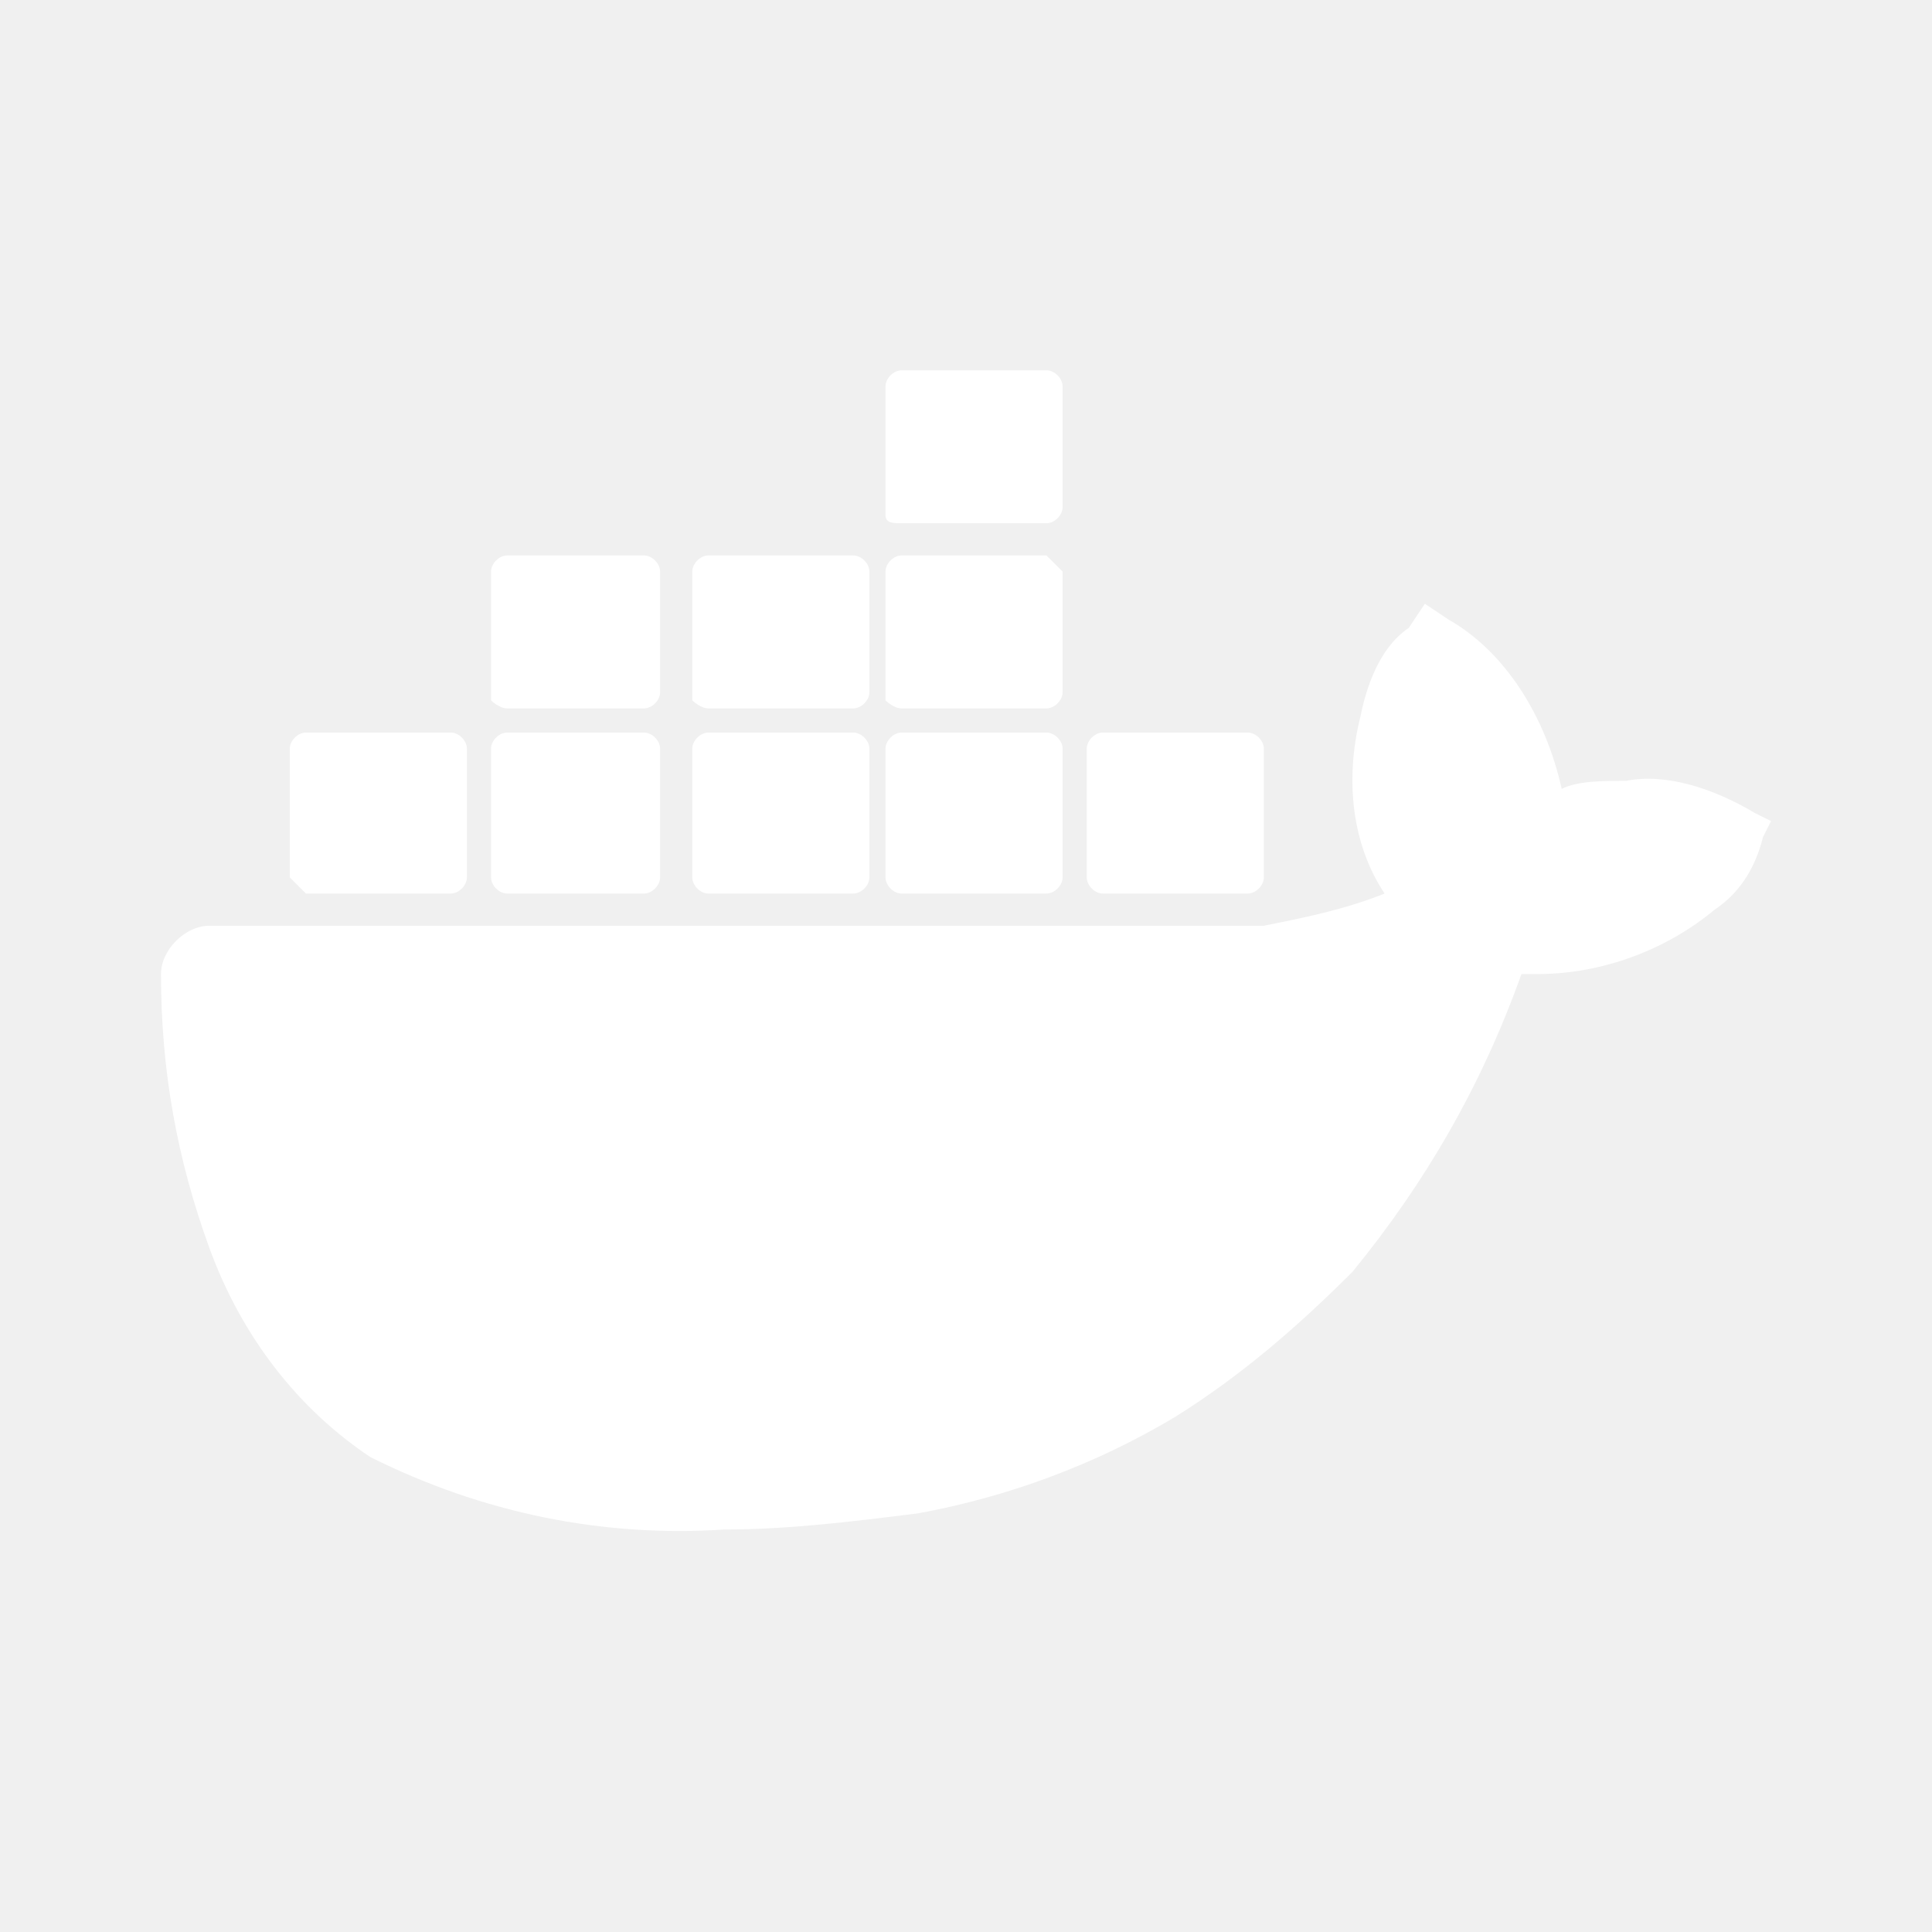
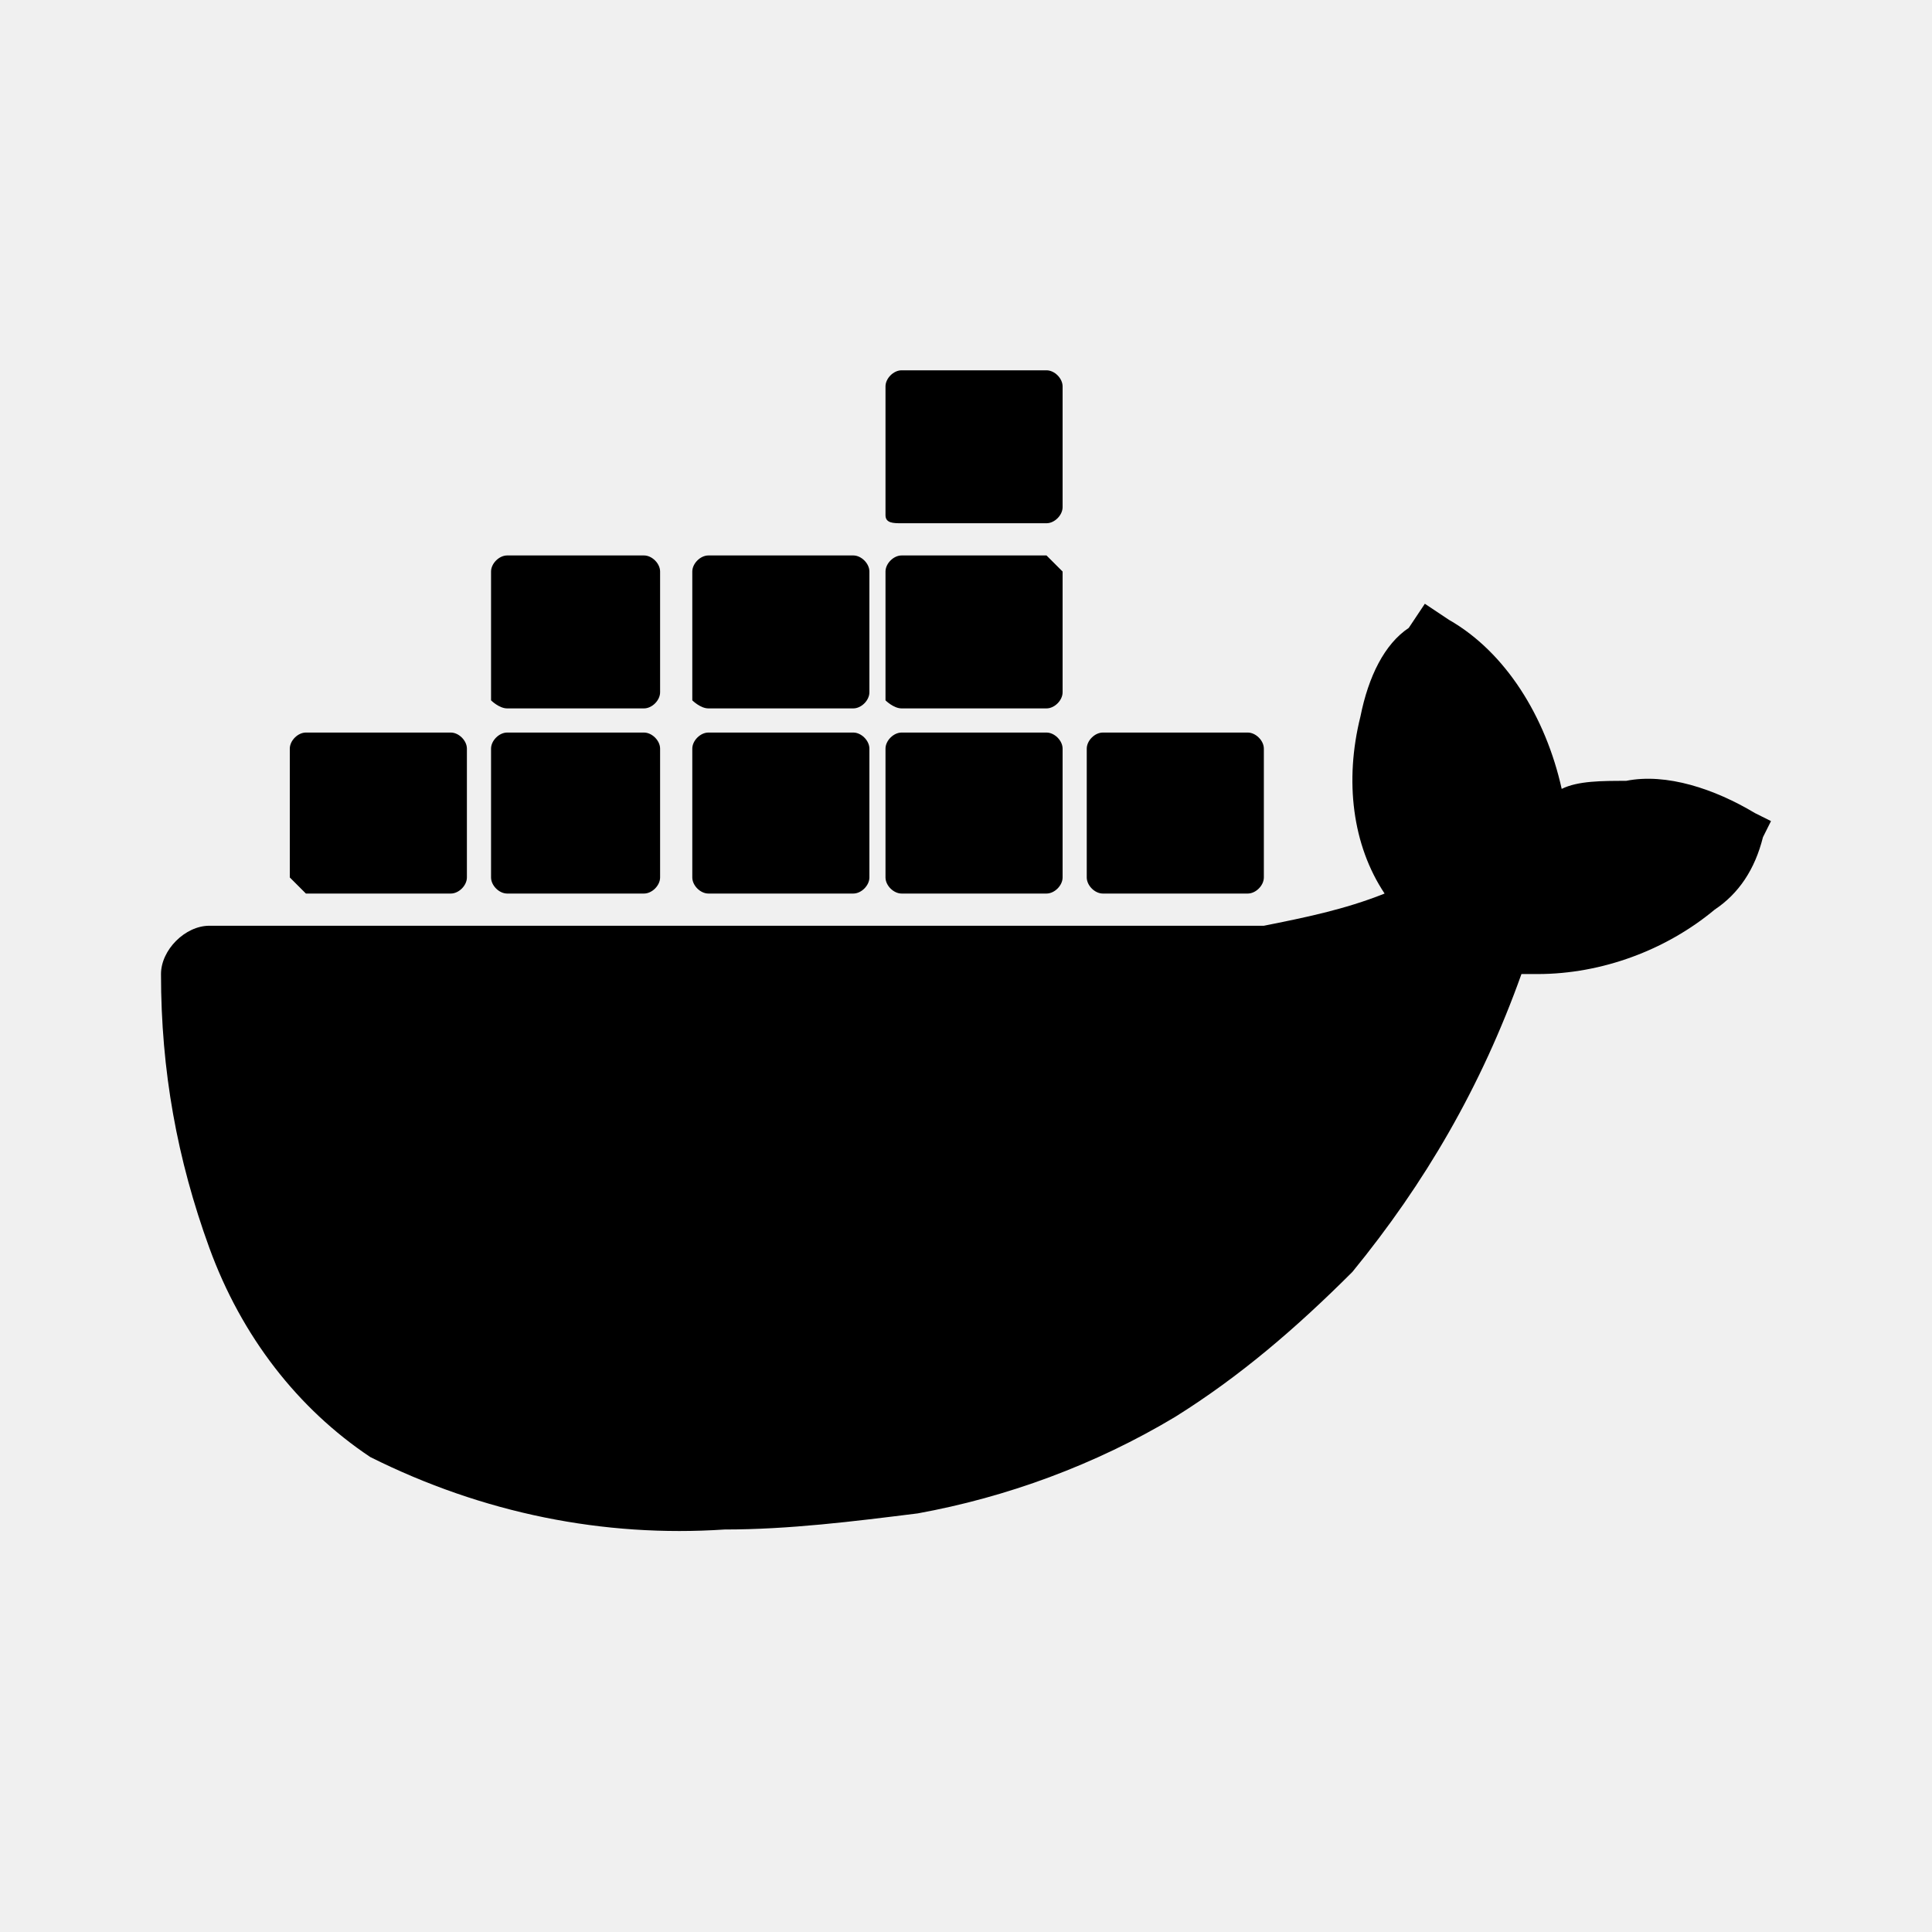
- <svg xmlns="http://www.w3.org/2000/svg" fill="white" viewBox="0 0 24 24" id="docker">
+ <svg xmlns="http://www.w3.org/2000/svg" fill="currentColor" viewBox="0 0 24 24" id="Docker">
  <path d="M8.8 8.8h1.8c.1 0 .2-.1.2-.2V7.1c0-.1-.1-.2-.2-.2H8.8c-.1 0-.2.1-.2.2v1.6s.1.1.2.1zm2.4 2.3H13c.1 0 .2-.1.2-.2V9.3c0-.1-.1-.2-.2-.2h-1.8c-.1 0-.2.1-.2.2v1.6c0 .1.1.2.2.2zm0-2.3H13c.1 0 .2-.1.2-.2V7.1l-.2-.2h-1.8c-.1 0-.2.1-.2.2v1.6s.1.1.2.1zm2.5 2.3h1.8c.1 0 .2-.1.2-.2V9.3c0-.1-.1-.2-.2-.2h-1.8c-.1 0-.2.1-.2.2v1.6c0 .1.1.2.2.2zm-2.5-4.6H13c.1 0 .2-.1.2-.2V4.8c0-.1-.1-.2-.2-.2h-1.8c-.1 0-.2.1-.2.2v1.6c0 .1.1.1.2.1zm-7.4 4.6h1.8c.1 0 .2-.1.2-.2V9.3c0-.1-.1-.2-.2-.2H3.8c-.1 0-.2.1-.2.2v1.6l.2.2zm18-1c-.5-.3-1.1-.5-1.6-.4-.3 0-.6 0-.8.1-.2-.9-.7-1.7-1.4-2.1l-.3-.2-.2.3c-.3.2-.5.6-.6 1.1-.2.8-.1 1.6.3 2.2-.5.2-1 .3-1.5.4H2.6c-.3 0-.6.3-.6.6 0 1.2.2 2.3.6 3.4.4 1.1 1.1 2 2 2.6 1.4.7 2.9 1 4.4.9.8 0 1.6-.1 2.4-.2 1.1-.2 2.2-.6 3.2-1.2.8-.5 1.5-1.1 2.2-1.8.9-1.1 1.6-2.3 2.1-3.7h.2c.8 0 1.6-.3 2.2-.8.3-.2.5-.5.6-.9l.1-.2-.2-.1zm-15.5 1H8c.1 0 .2-.1.2-.2V9.3c0-.1-.1-.2-.2-.2H6.3c-.1 0-.2.1-.2.2v1.6c0 .1.1.2.2.2zm0-2.3H8c.1 0 .2-.1.2-.2V7.1c0-.1-.1-.2-.2-.2H6.3c-.1 0-.2.1-.2.2v1.6s.1.1.2.1zm2.5 2.3h1.8c.1 0 .2-.1.2-.2V9.3c0-.1-.1-.2-.2-.2H8.8c-.1 0-.2.1-.2.2v1.6c0 .1.1.2.2.2z" />
</svg>
